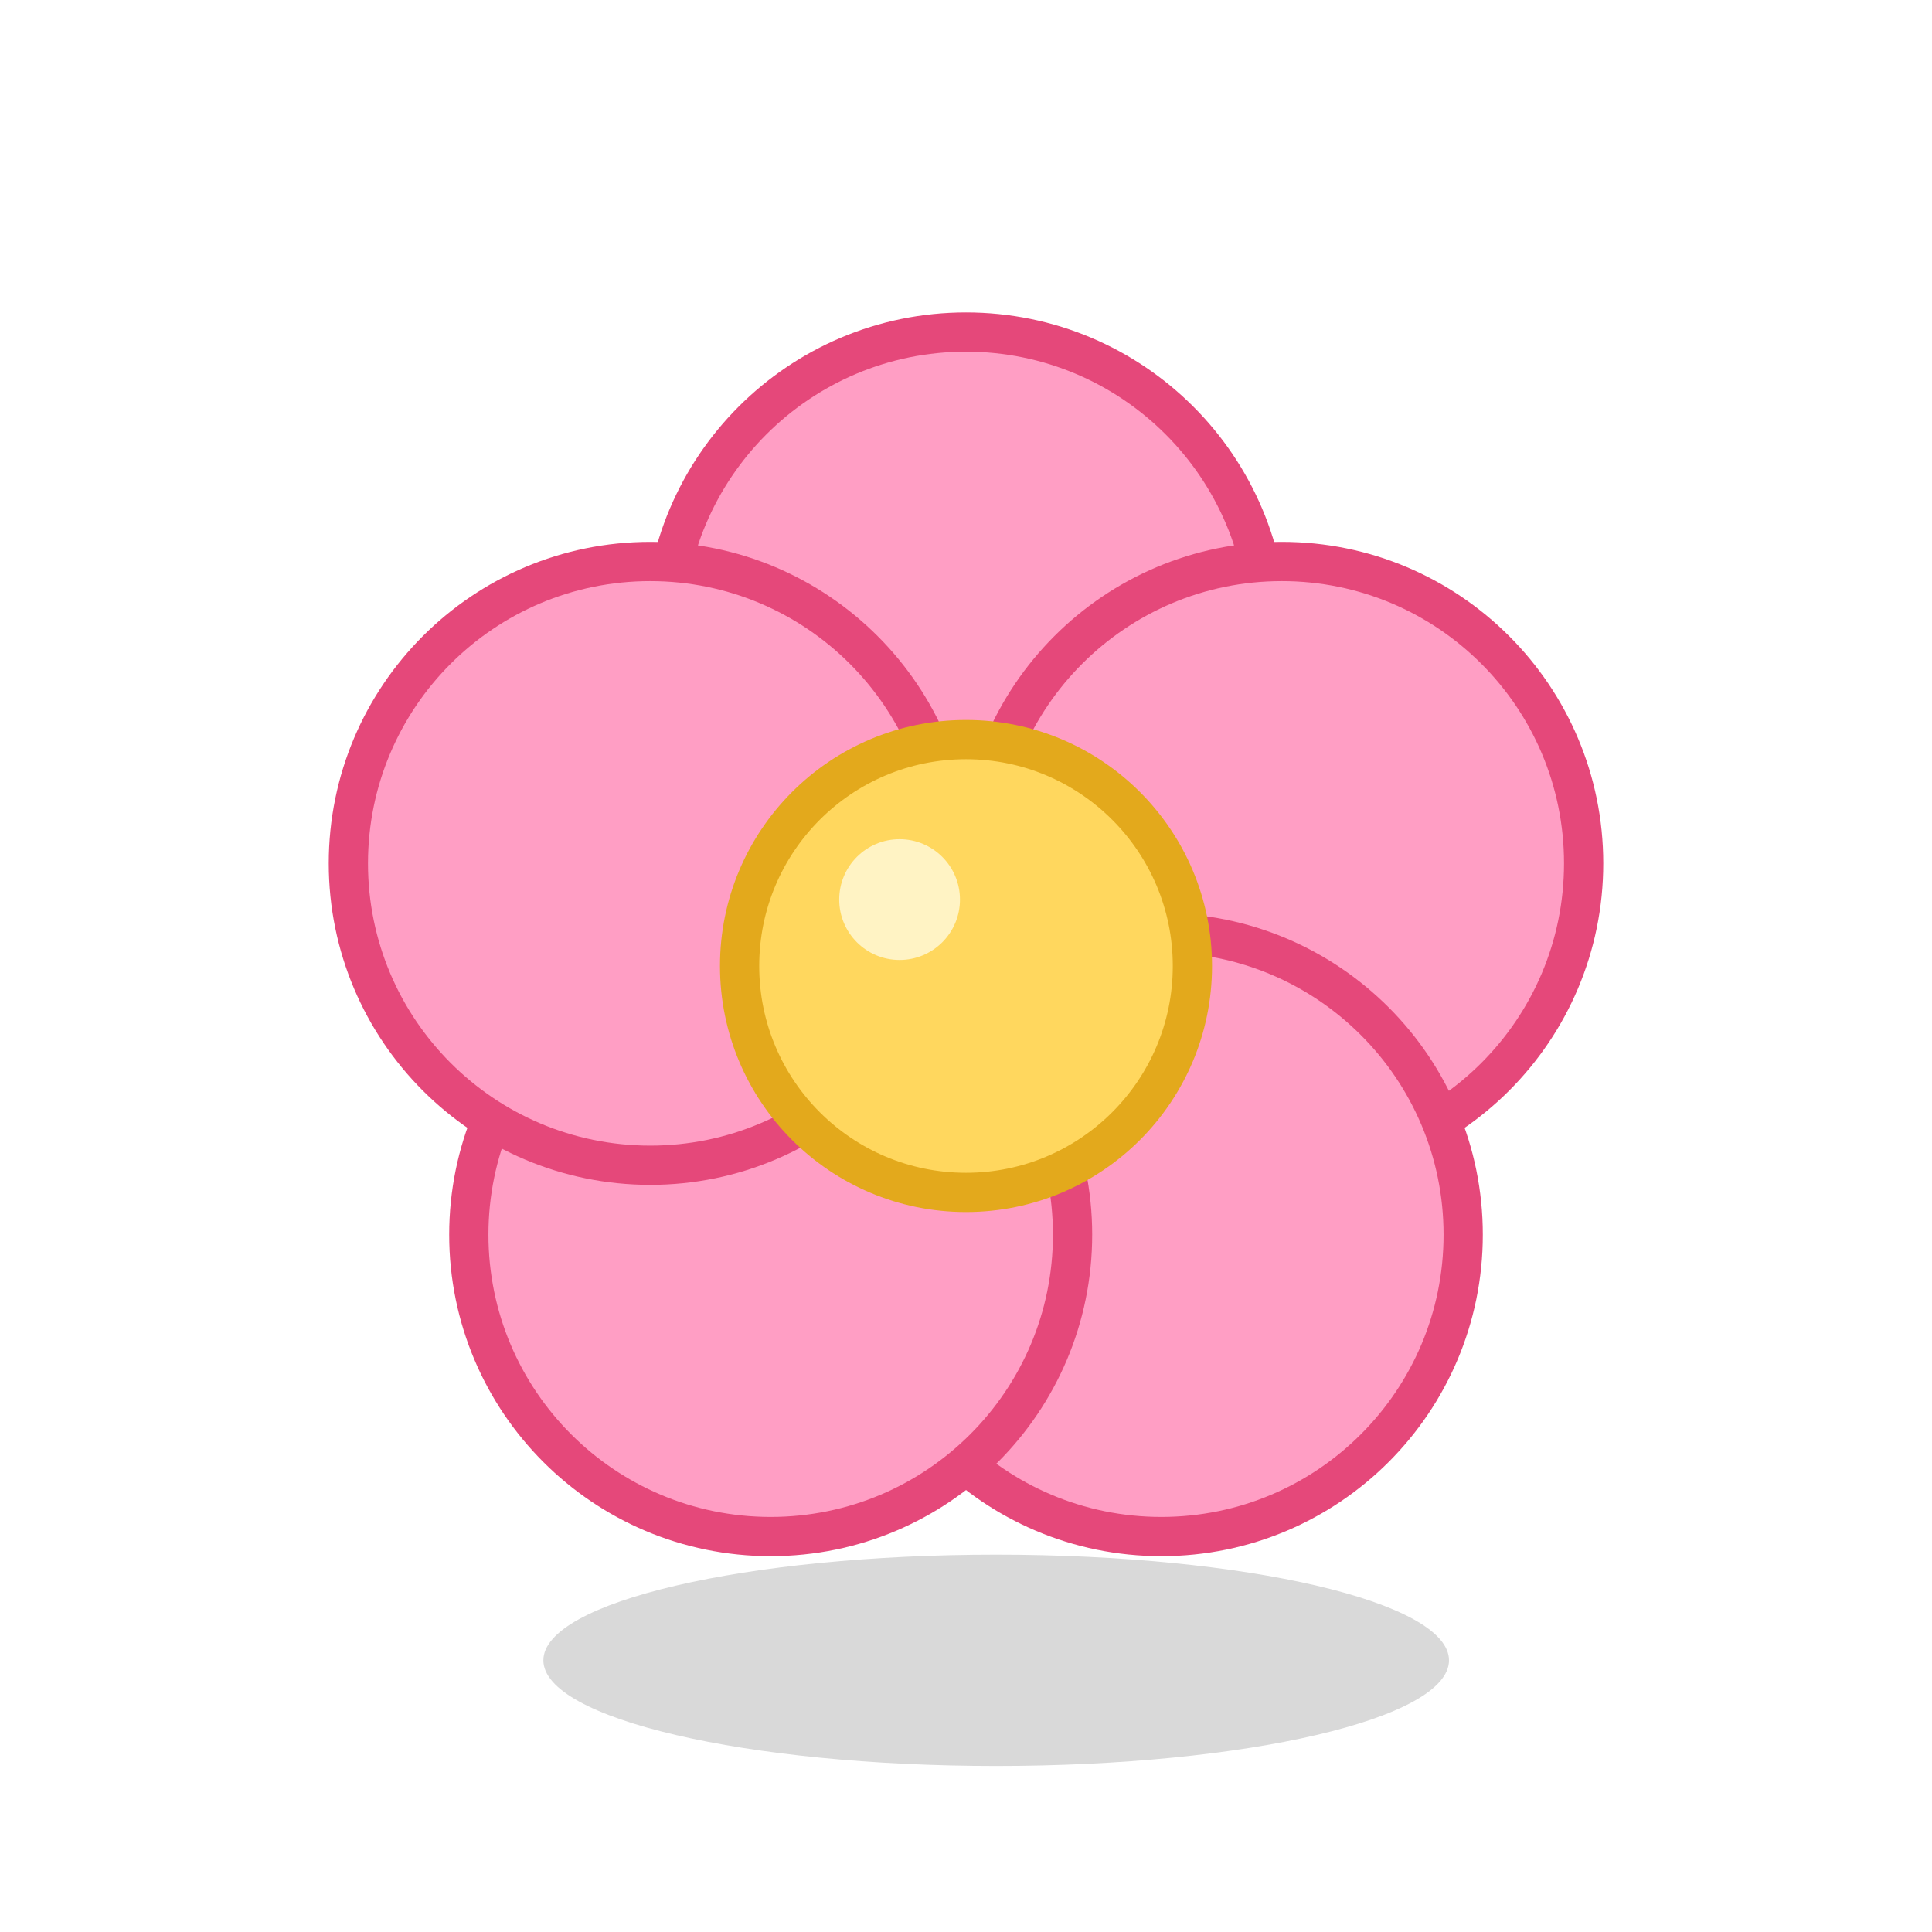
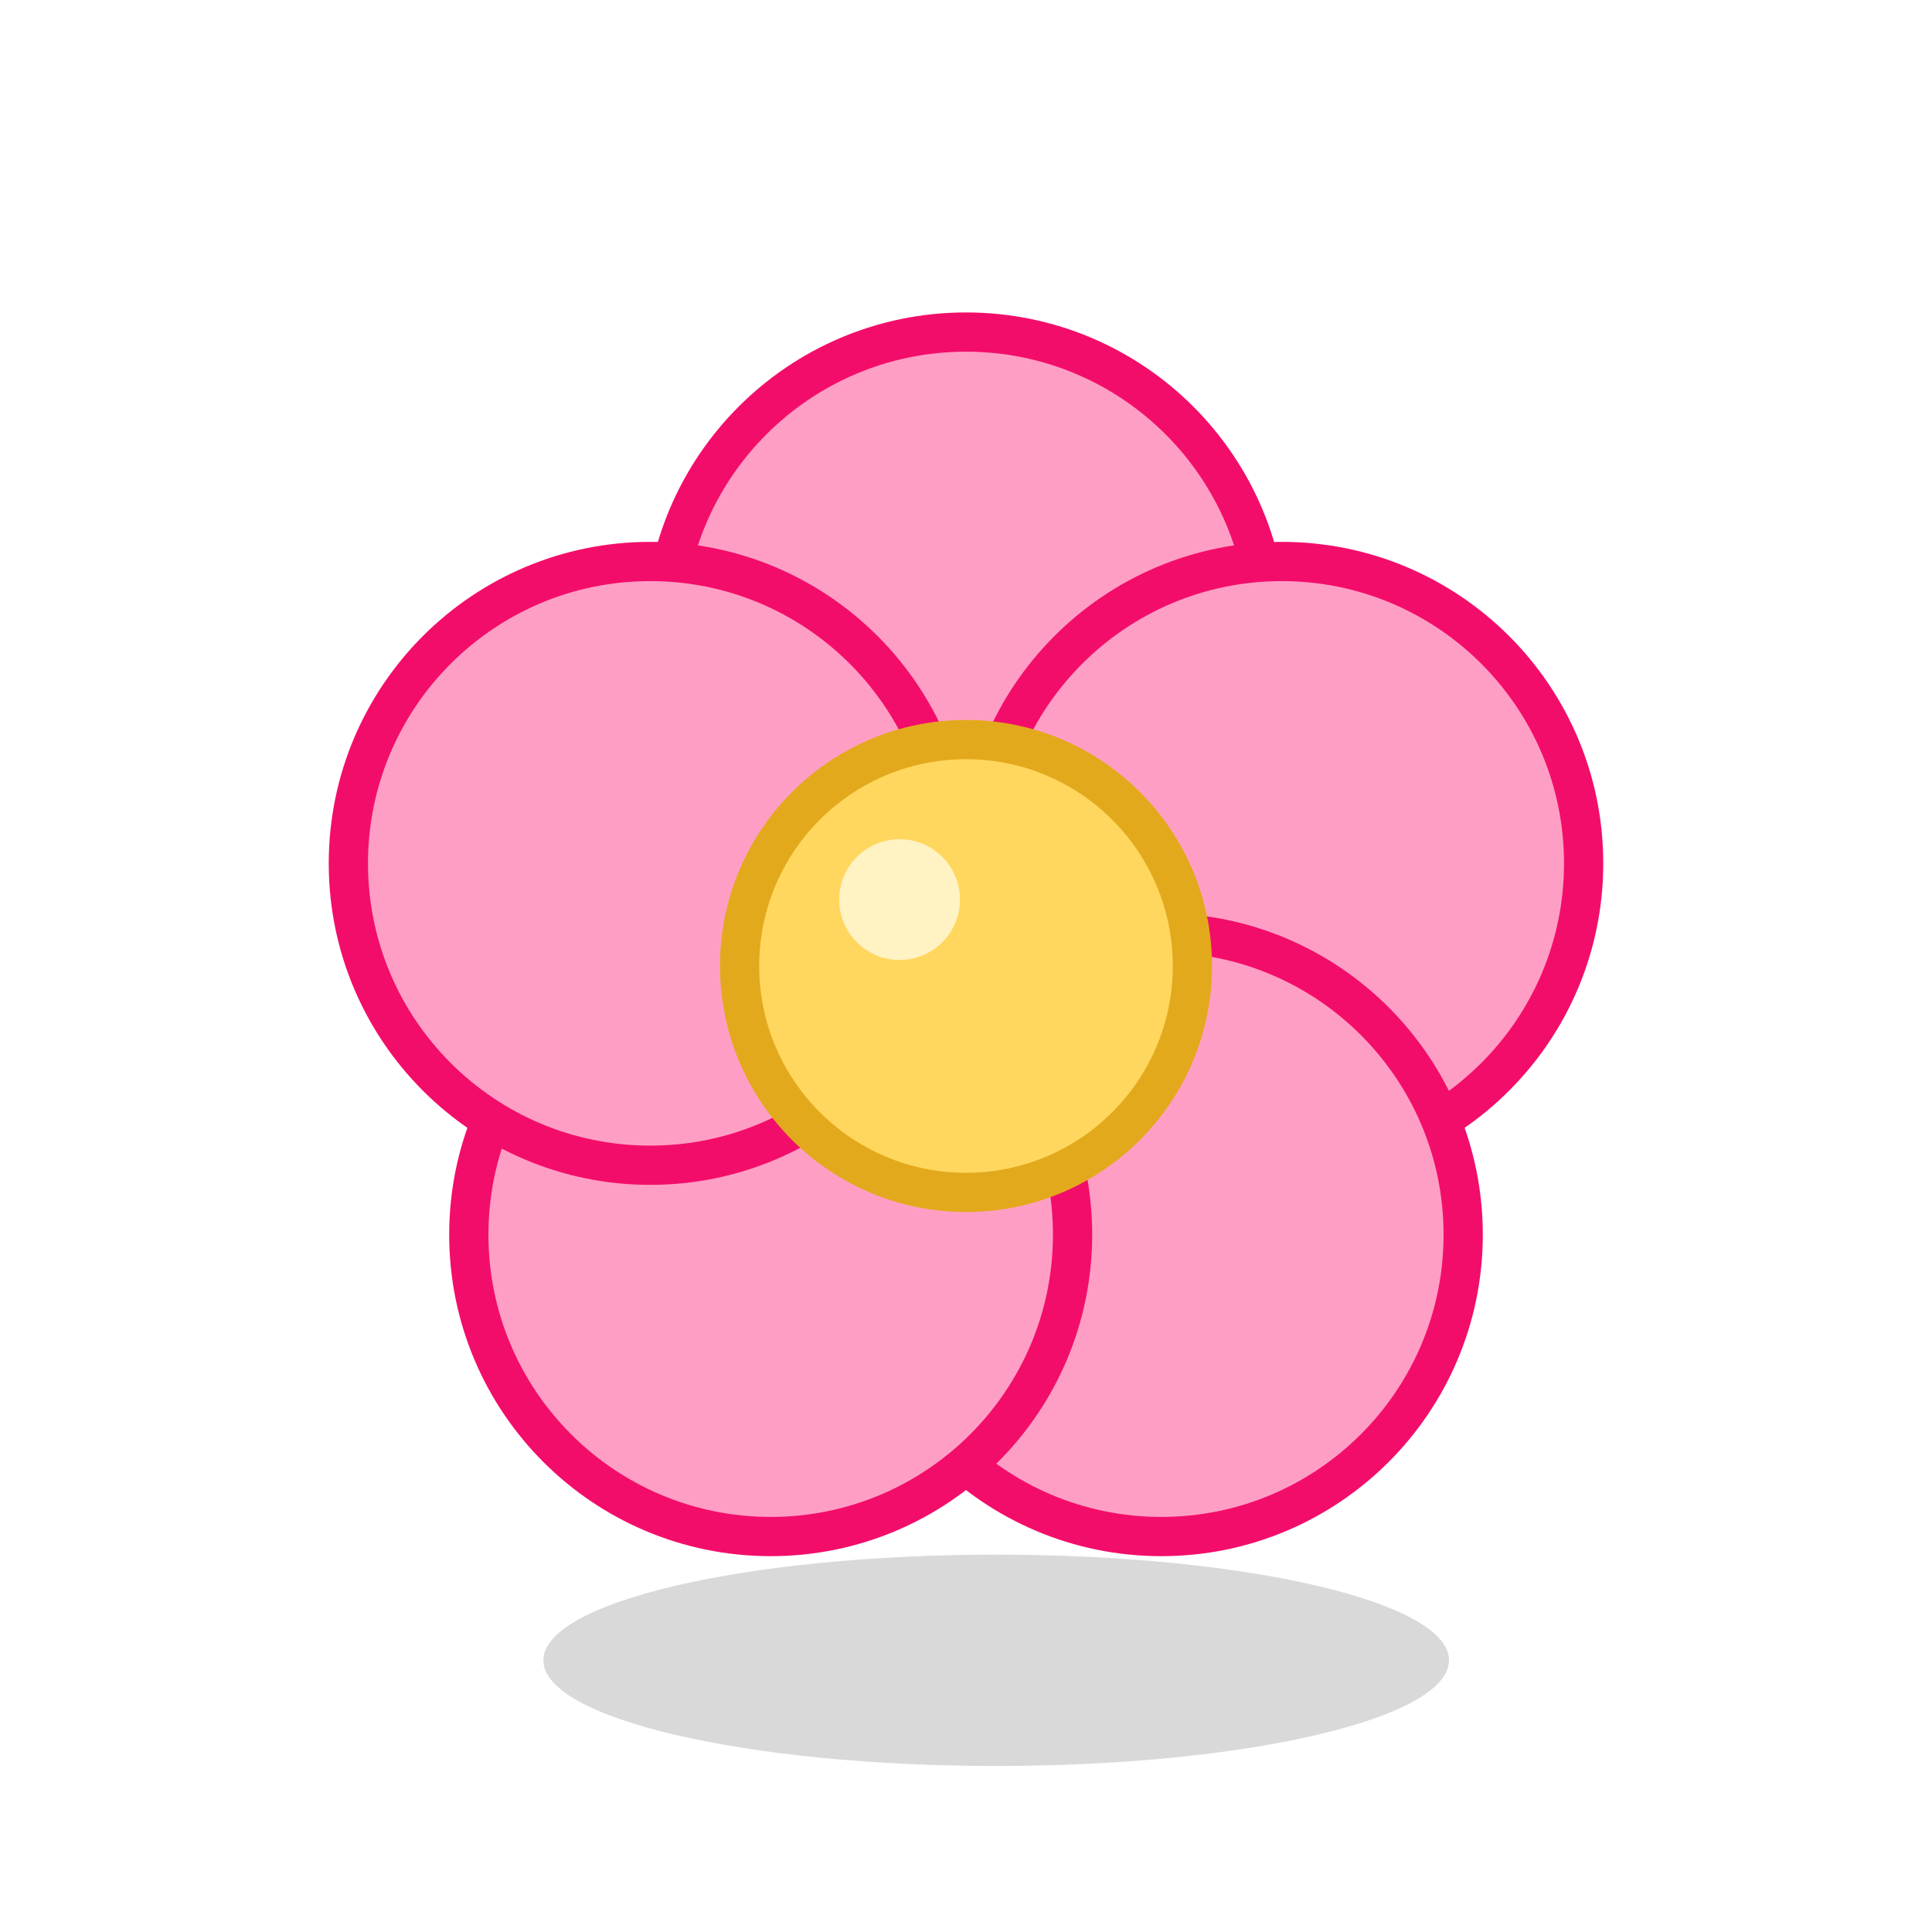
<svg xmlns="http://www.w3.org/2000/svg" width="128" height="128" viewBox="0 0 64 64">
  <ellipse cx="33" cy="55" rx="15" ry="3.5" fill="#000" opacity="0.15" />
-   <circle cx="32.00" cy="21.00" r="10" fill="#ff9ec4" stroke="#e5487a" stroke-width="1.3" />
-   <circle cx="42.46" cy="28.60" r="10" fill="#ff9ec4" stroke="#e5487a" stroke-width="1.3" />
-   <circle cx="38.47" cy="40.90" r="10" fill="#ff9ec4" stroke="#e5487a" stroke-width="1.3" />
-   <circle cx="25.53" cy="40.90" r="10" fill="#ff9ec4" stroke="#e5487a" stroke-width="1.3" />
-   <circle cx="21.54" cy="28.60" r="10" fill="#ff9ec4" stroke="#e5487a" stroke-width="1.3" />
+   <circle cx="32.00" cy="21.00" r="10" fill="#ff9ec4" stroke="#f30d6a" stroke-width="1.3" />
+   <circle cx="42.46" cy="28.60" r="10" fill="#ff9ec4" stroke="#f30d6a" stroke-width="1.3" />
+   <circle cx="38.47" cy="40.90" r="10" fill="#ff9ec4" stroke="#f30d6a" stroke-width="1.3" />
+   <circle cx="25.53" cy="40.90" r="10" fill="#ff9ec4" stroke="#f30d6a" stroke-width="1.3" />
+   <circle cx="21.54" cy="28.60" r="10" fill="#ff9ec4" stroke="#f30d6a" stroke-width="1.3" />
  <circle cx="32" cy="32" r="7.5" fill="#ffd75e" stroke="#e3a91c" stroke-width="1.3" />
  <circle cx="29.8" cy="29.8" r="2" fill="#fff3c4" />
</svg>
